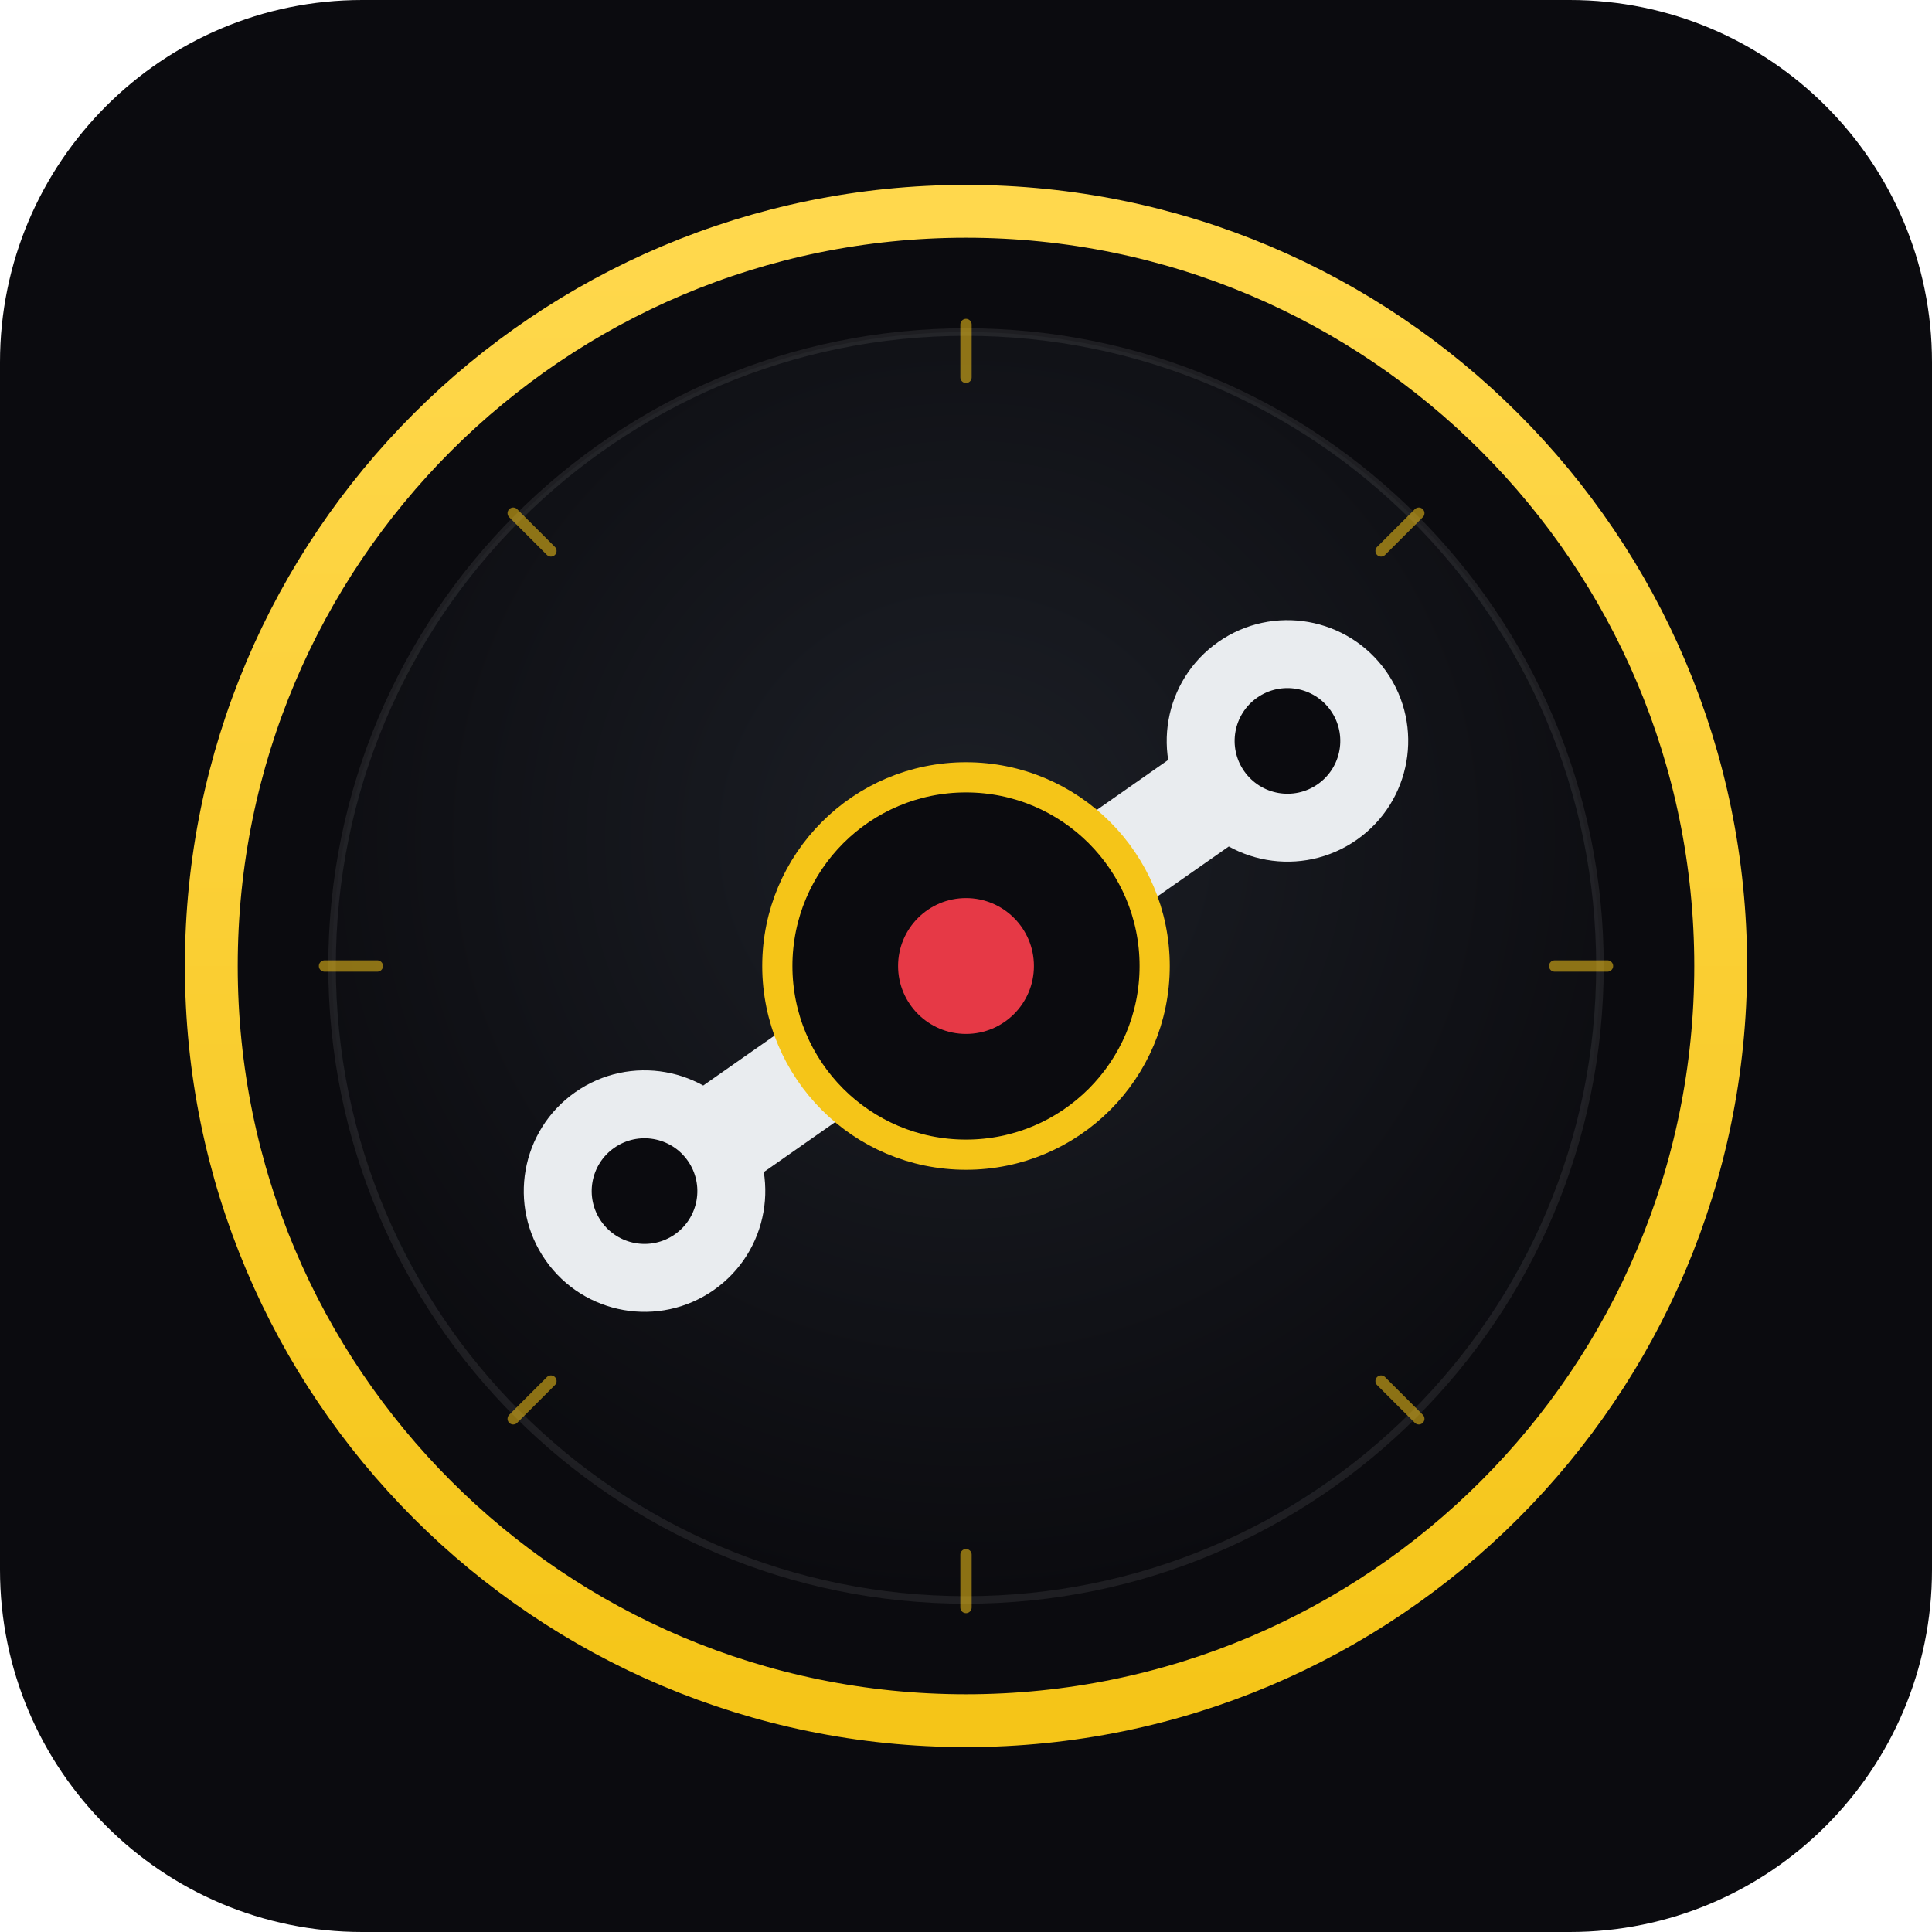
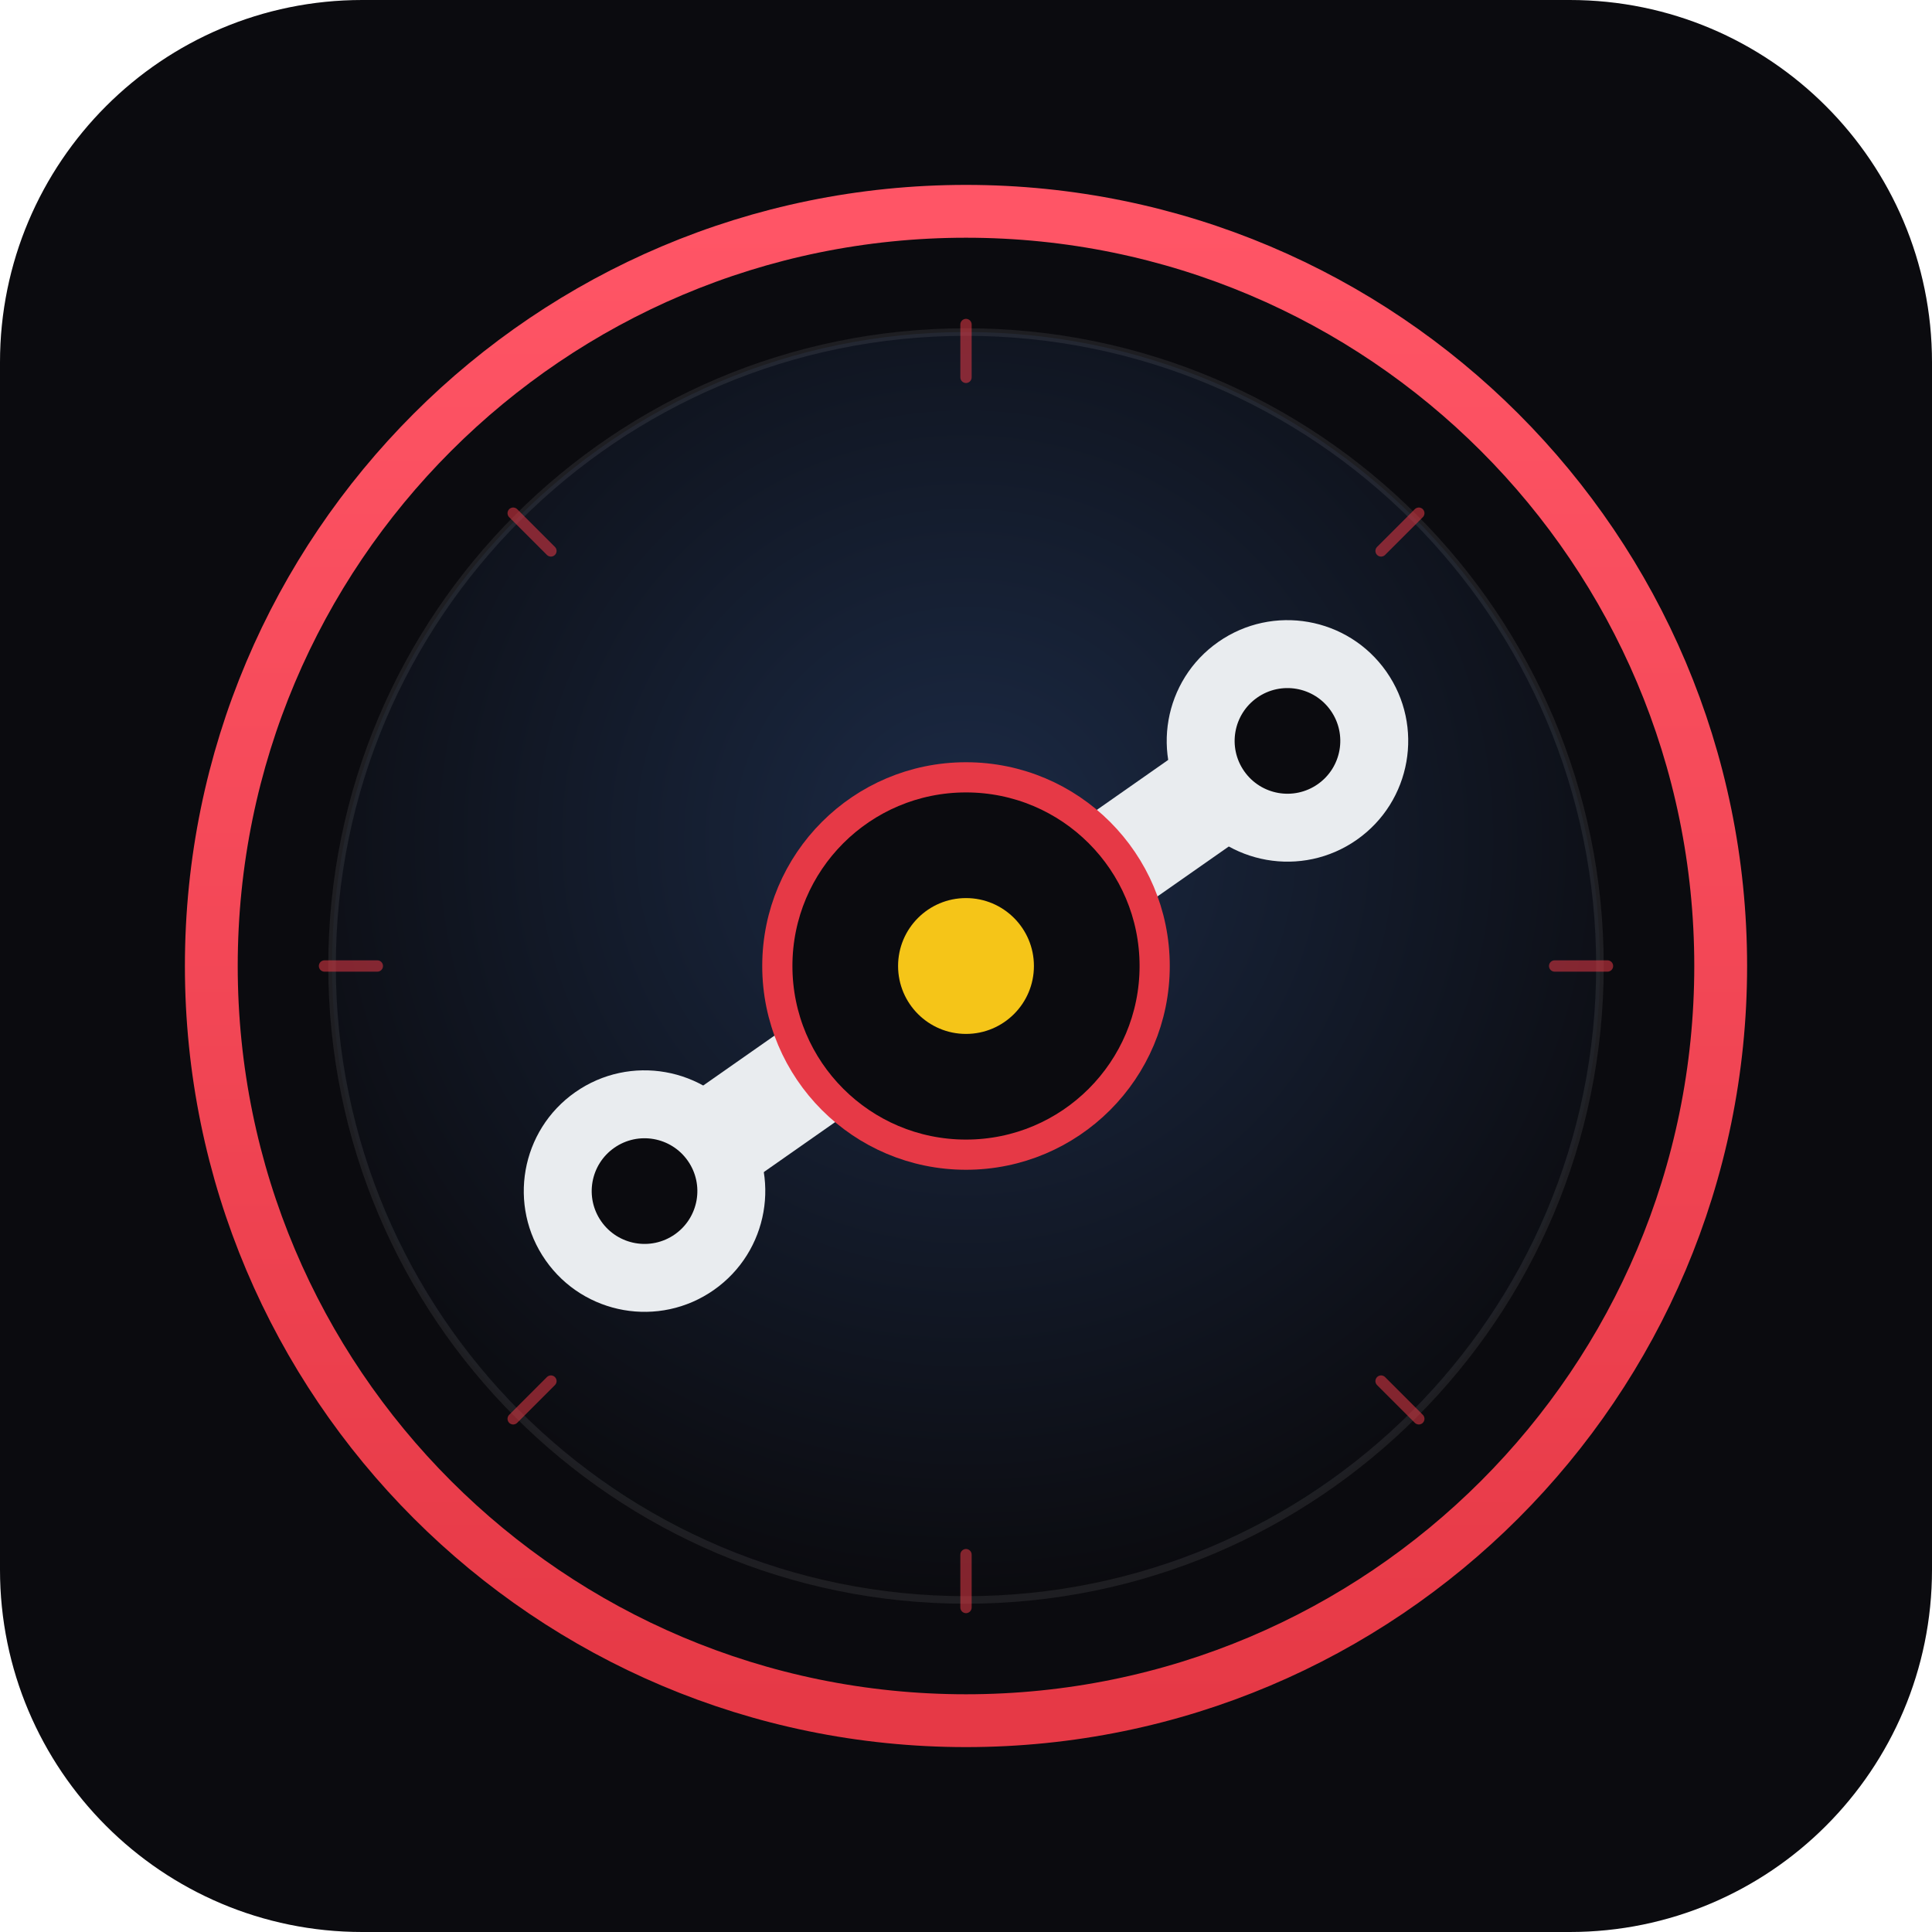
<svg xmlns="http://www.w3.org/2000/svg" viewBox="0 0 512 512" width="512" height="512">
  <defs>
    <linearGradient id="ring" x1="0" y1="0" x2="0" y2="1">
-       <stop offset="0" stop-color="#FFD84D" />
-       <stop offset="1" stop-color="#F5C518" />
+       <stop offset="0" stop-color="#FF5566" />
+       <stop offset="1" stop-color="#E63946" />
    </linearGradient>
    <radialGradient id="disc" cx="50%" cy="40%" r="60%">
-       <stop offset="0" stop-color="#1C1F26" />
+       <stop offset="0" stop-color="#1B2A45" />
      <stop offset="1" stop-color="#0B0B0F" />
    </radialGradient>
  </defs>
  <rect width="512" height="512" rx="96" fill="#0B0B0F" />
  <circle cx="256" cy="256" r="200" fill="none" stroke="url(#ring)" stroke-width="14" />
  <circle cx="256" cy="256" r="168" fill="url(#disc)" stroke="rgba(255,255,255,0.08)" stroke-width="2" />
-   <g stroke="rgba(245,197,24,0.55)" stroke-width="3" stroke-linecap="round">
+   <g stroke="rgba(230,57,70,0.55)" stroke-width="3" stroke-linecap="round">
    <line x1="256" y1="86" x2="256" y2="100" />
    <line x1="256" y1="412" x2="256" y2="426" />
    <line x1="86" y1="256" x2="100" y2="256" />
    <line x1="412" y1="256" x2="426" y2="256" />
    <line x1="136" y1="136" x2="146" y2="146" />
    <line x1="376" y1="136" x2="366" y2="146" />
    <line x1="136" y1="376" x2="146" y2="366" />
    <line x1="376" y1="376" x2="366" y2="366" />
  </g>
  <g transform="translate(256 256)">
    <g transform="rotate(-35)">
      <rect x="-92" y="-14" width="184" height="28" rx="14" fill="#E9ECEF" />
      <circle cx="-104" cy="0" r="32" fill="#E9ECEF" />
      <circle cx="-104" cy="0" r="14" fill="#0B0B0F" />
      <circle cx=" 104" cy="0" r="32" fill="#E9ECEF" />
      <circle cx=" 104" cy="0" r="14" fill="#0B0B0F" />
    </g>
-     <circle r="50" fill="#0B0B0F" stroke="#F5C518" stroke-width="8" />
-     <circle r="18" fill="#E63946" />
+     <circle r="50" fill="#0B0B0F" stroke="#E63946" stroke-width="8" />
+     <circle r="18" fill="#F5C518" />
  </g>
</svg>
